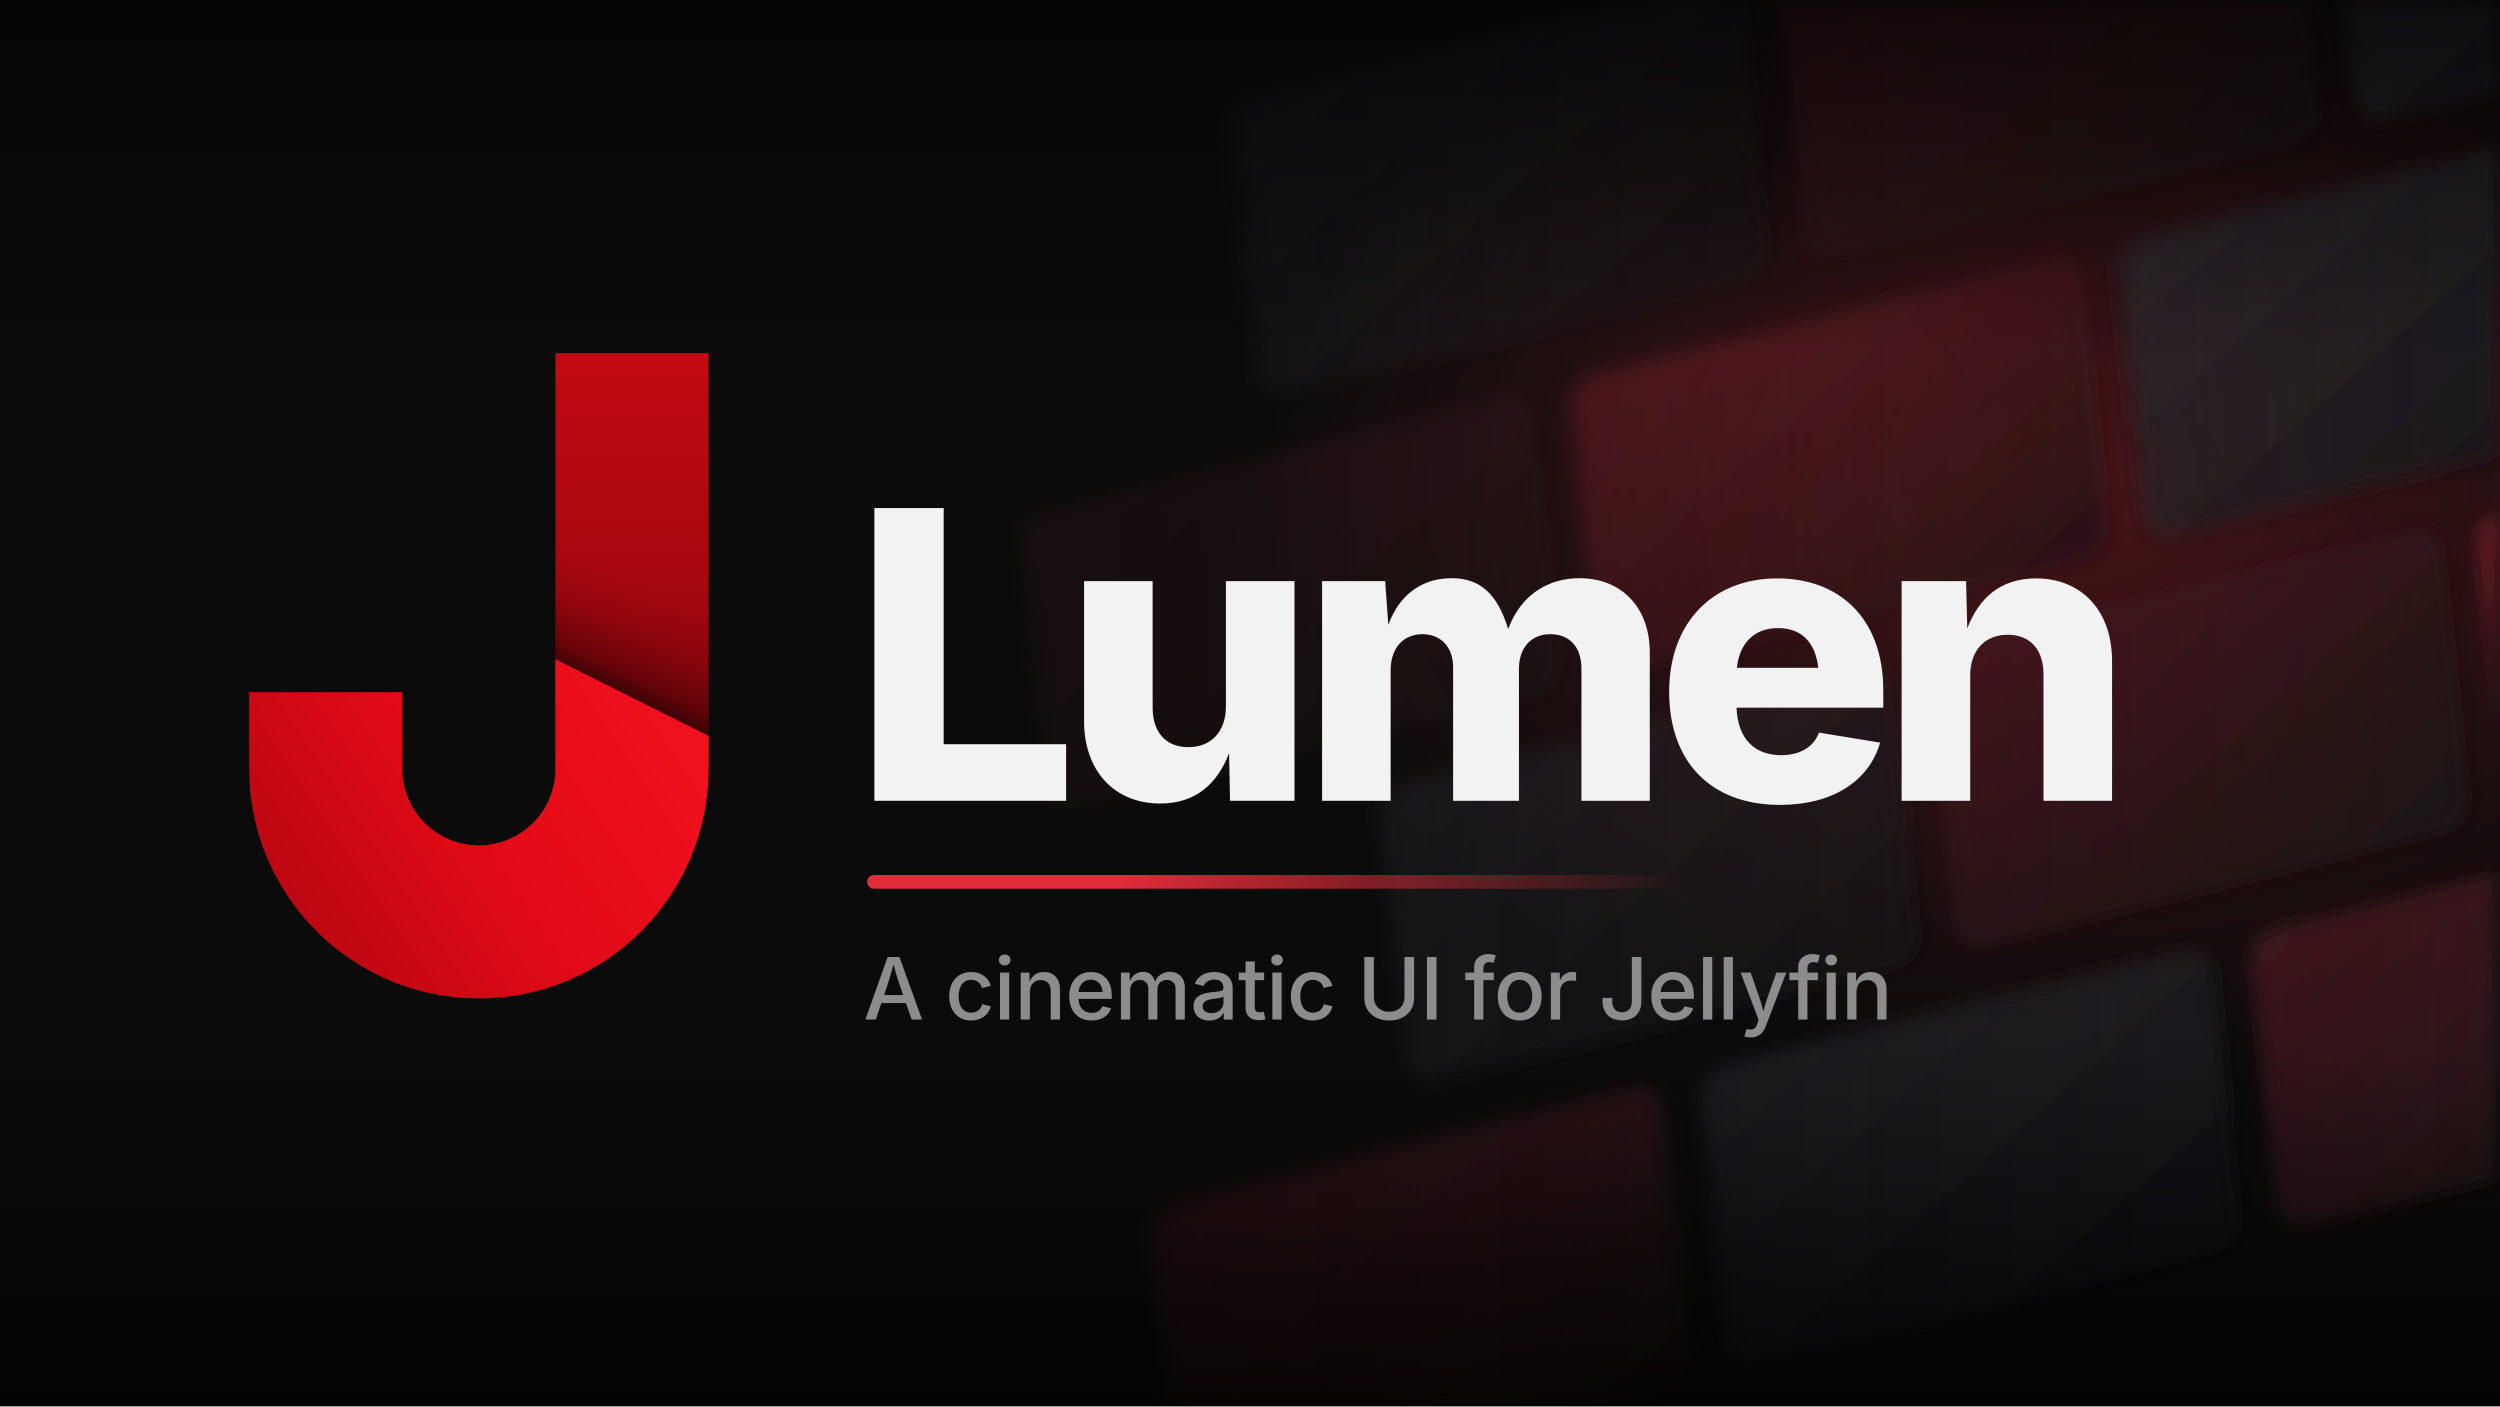
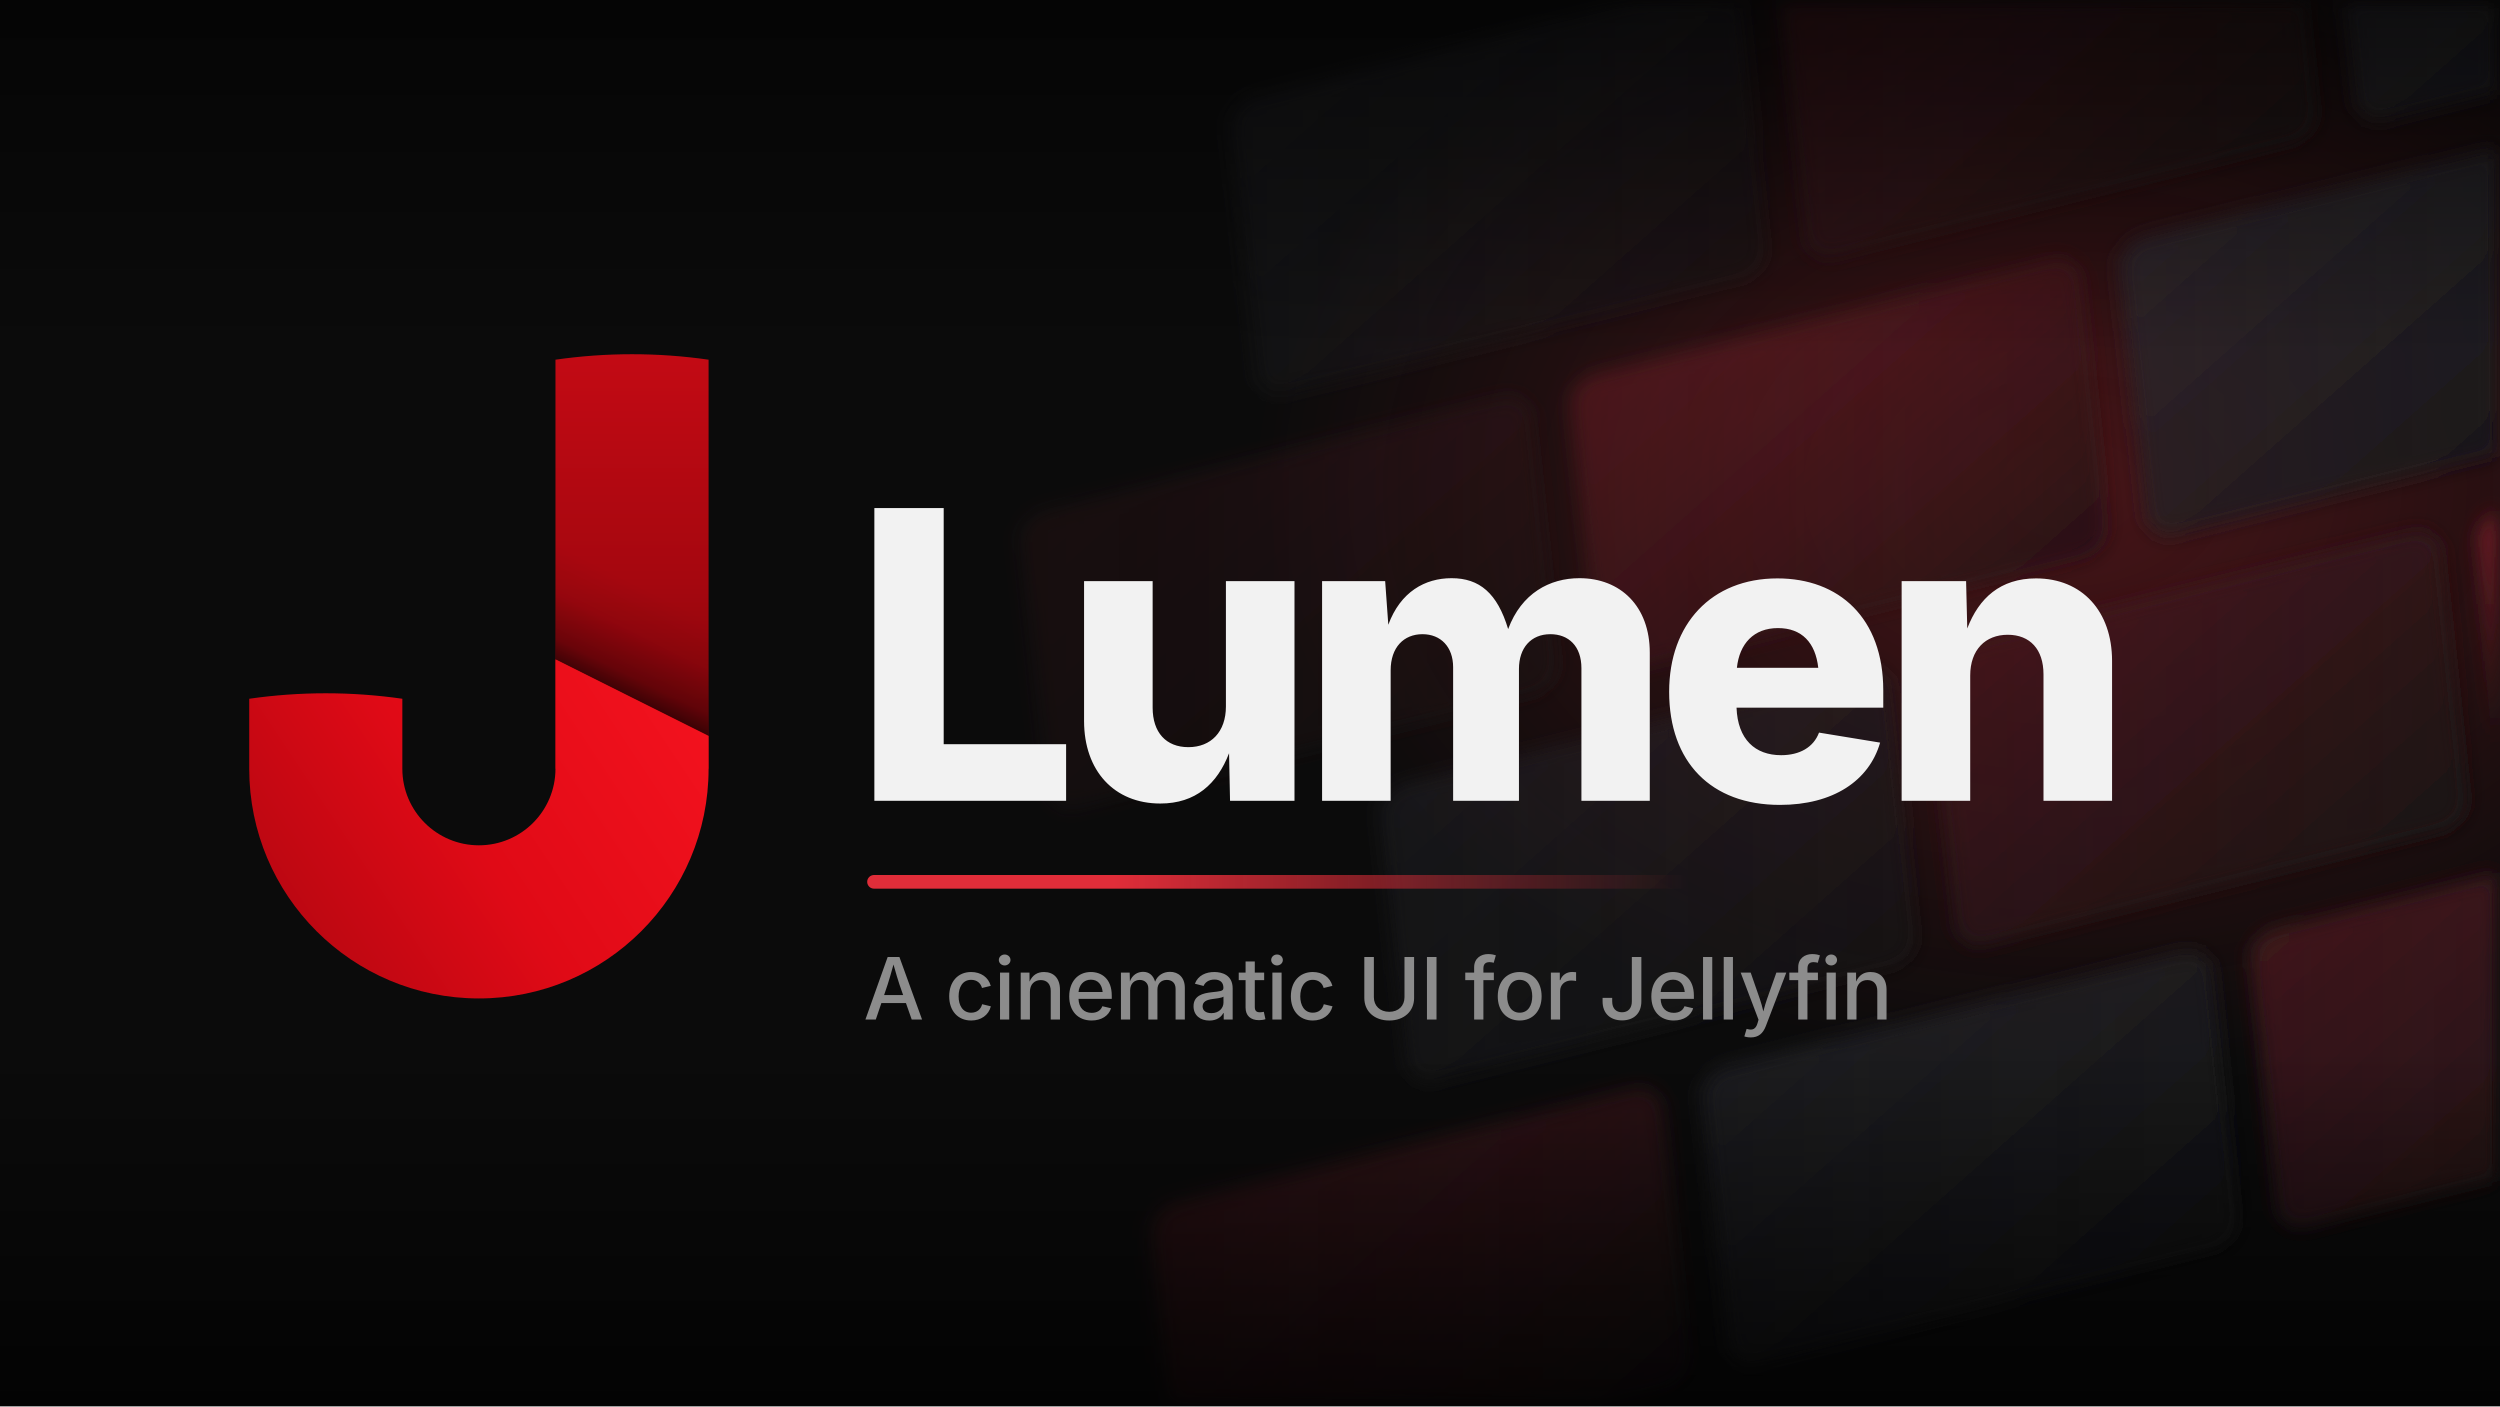
<svg xmlns="http://www.w3.org/2000/svg" viewBox="0 0 1280 720" width="1280" height="720" role="img" aria-label="Lumen: a cinematic UI for Jellyfin">
  <defs>
    <radialGradient id="lpGlowB" cx="0.5" cy="0.5" r="0.5">
      <stop offset="0" stop-color="#e12d39" stop-opacity=".28" />
      <stop offset="1" stop-color="#e12d39" stop-opacity="0" />
    </radialGradient>
    <linearGradient id="lpCardA" x1="0" y1="0" x2="1" y2="1">
      <stop offset="0" stop-color="#4a1a20" />
      <stop offset="1" stop-color="#1a1214" />
    </linearGradient>
    <linearGradient id="lpCardB" x1="0" y1="0" x2="1" y2="1">
      <stop offset="0" stop-color="#2c2c32" />
      <stop offset="1" stop-color="#141416" />
    </linearGradient>
    <linearGradient id="lpCardC" x1="0" y1="0" x2="1" y2="1">
      <stop offset="0" stop-color="#7a1f29" />
      <stop offset="1" stop-color="#1b1012" />
    </linearGradient>
    <linearGradient id="lpFadeG" x1="0" y1="0" x2="1" y2="0">
      <stop offset="0" stop-color="#fff" stop-opacity="0" />
      <stop offset=".45" stop-color="#fff" stop-opacity=".25" />
      <stop offset="1" stop-color="#fff" stop-opacity="1" />
    </linearGradient>
    <mask id="lpFade" maskUnits="userSpaceOnUse" x="0" y="0" width="1280" height="720">
      <rect width="1280" height="720" fill="url(#lpFadeG)" />
    </mask>
    <linearGradient id="lpVignette" x1="0" y1="0" x2="0" y2="1">
      <stop offset="0" stop-color="#000" stop-opacity=".55" />
      <stop offset=".25" stop-color="#000" stop-opacity="0" />
      <stop offset=".75" stop-color="#000" stop-opacity="0" />
      <stop offset="1" stop-color="#000" stop-opacity=".7" />
    </linearGradient>
    <linearGradient id="lpLine" x1="0" y1="0" x2="1" y2="0">
      <stop offset="0" stop-color="#e12d39" />
      <stop offset=".3" stop-color="#e12d39" />
      <stop offset="1" stop-color="#e12d39" stop-opacity="0" />
    </linearGradient>
    <filter id="lpBlur" x="-20%" y="-20%" width="140%" height="140%">
      <feGaussianBlur stdDeviation="5" />
    </filter>
    <linearGradient id="lpJBack" x1="46" y1="3" x2="46" y2="38" gradientUnits="userSpaceOnUse">
      <stop stop-color="#c30a14" />
      <stop offset=".6" stop-color="#a5070f" />
      <stop offset="1" stop-color="#82050b" />
    </linearGradient>
    <linearGradient id="lpJShade" x1="45.2" y1="34.6" x2="49.6" y2="25.8" gradientUnits="userSpaceOnUse">
      <stop stop-color="#000" stop-opacity=".62" />
      <stop offset=".22" stop-color="#000" stop-opacity=".3" />
      <stop offset=".6" stop-color="#000" stop-opacity=".08" />
      <stop offset="1" stop-color="#000" stop-opacity="0" />
    </linearGradient>
    <linearGradient id="lpJFront" x1="50" y1="32" x2="14" y2="56" gradientUnits="userSpaceOnUse">
      <stop stop-color="#f3121e" />
      <stop offset=".55" stop-color="#e00a16" />
      <stop offset="1" stop-color="#b80711" />
    </linearGradient>
  </defs>
  <rect width="1280" height="720" fill="#0b0b0b" />
  <ellipse cx="1060" cy="250" rx="420" ry="300" fill="url(#lpGlowB)" />
  <g mask="url(#lpFade)" filter="url(#lpBlur)" opacity=".9">
    <g transform="translate(760 360) rotate(-14) skewX(-8)">
      <g transform="translate(-100 -330)">
        <rect x="0" y="0" width="270" height="152" rx="14" fill="url(#lpCardB)" />
        <rect x="290" y="0" width="270" height="152" rx="14" fill="url(#lpCardA)" />
        <rect x="580" y="0" width="270" height="152" rx="14" fill="url(#lpCardB)" />
        <rect x="870" y="0" width="270" height="152" rx="14" fill="url(#lpCardC)" />
      </g>
      <g transform="translate(-230 -150)">
        <rect x="0" y="0" width="270" height="152" rx="14" fill="url(#lpCardA)" />
        <rect x="290" y="0" width="270" height="152" rx="14" fill="url(#lpCardC)" />
        <rect x="580" y="0" width="270" height="152" rx="14" fill="url(#lpCardB)" />
        <rect x="870" y="0" width="270" height="152" rx="14" fill="url(#lpCardA)" />
      </g>
      <g transform="translate(-60 30)">
        <rect x="0" y="0" width="270" height="152" rx="14" fill="url(#lpCardB)" />
        <rect x="290" y="0" width="270" height="152" rx="14" fill="url(#lpCardA)" />
        <rect x="580" y="0" width="270" height="152" rx="14" fill="url(#lpCardC)" />
        <rect x="870" y="0" width="270" height="152" rx="14" fill="url(#lpCardB)" />
      </g>
      <g transform="translate(-200 210)">
        <rect x="0" y="0" width="270" height="152" rx="14" fill="url(#lpCardC)" />
        <rect x="290" y="0" width="270" height="152" rx="14" fill="url(#lpCardB)" />
        <rect x="580" y="0" width="270" height="152" rx="14" fill="url(#lpCardA)" />
        <rect x="870" y="0" width="270" height="152" rx="14" fill="url(#lpCardB)" />
      </g>
    </g>
  </g>
  <rect width="1280" height="720" fill="url(#lpVignette)" />
  <g transform="translate(66 164) scale(5.6)">
-     <path fill="url(#lpJBack)" d="M39 3h14v38H39Z" />
+     <path fill="url(#lpJBack)" d="M39 3.6Q46 2.6 53 3.6V41H39Z" />
    <path fill="url(#lpJShade)" d="M39 31l14 7V20L39 13Z" />
-     <path fill="url(#lpJFront)" d="M39 31l14 7v3a21 21 0 0 1-42 0v-7h14v7a7 7 0 0 0 14 0Z" />
+     <path fill="url(#lpJFront)" d="M39 31l14 7v3a21 21 0 0 1-42 0v-6.4Q18 33.6 25 34.6V41a7 7 0 0 0 14 0Z" />
  </g>
  <text x="436" y="410" font-family="Inter, -apple-system, 'SF Pro Display', 'Segoe UI', Helvetica, Arial, sans-serif" font-size="206" font-weight="800" letter-spacing="-9" fill="#f2f2f2">Lumen</text>
  <rect x="444" y="448" width="420" height="7" rx="3.5" fill="url(#lpLine)" />
  <text x="442" y="522" font-family="Inter, -apple-system, 'SF Pro Display', 'Segoe UI', Helvetica, Arial, sans-serif" font-size="44" font-weight="500" letter-spacing="-0.5" fill="#8c8c8c">A cinematic UI for Jellyfin</text>
</svg>
